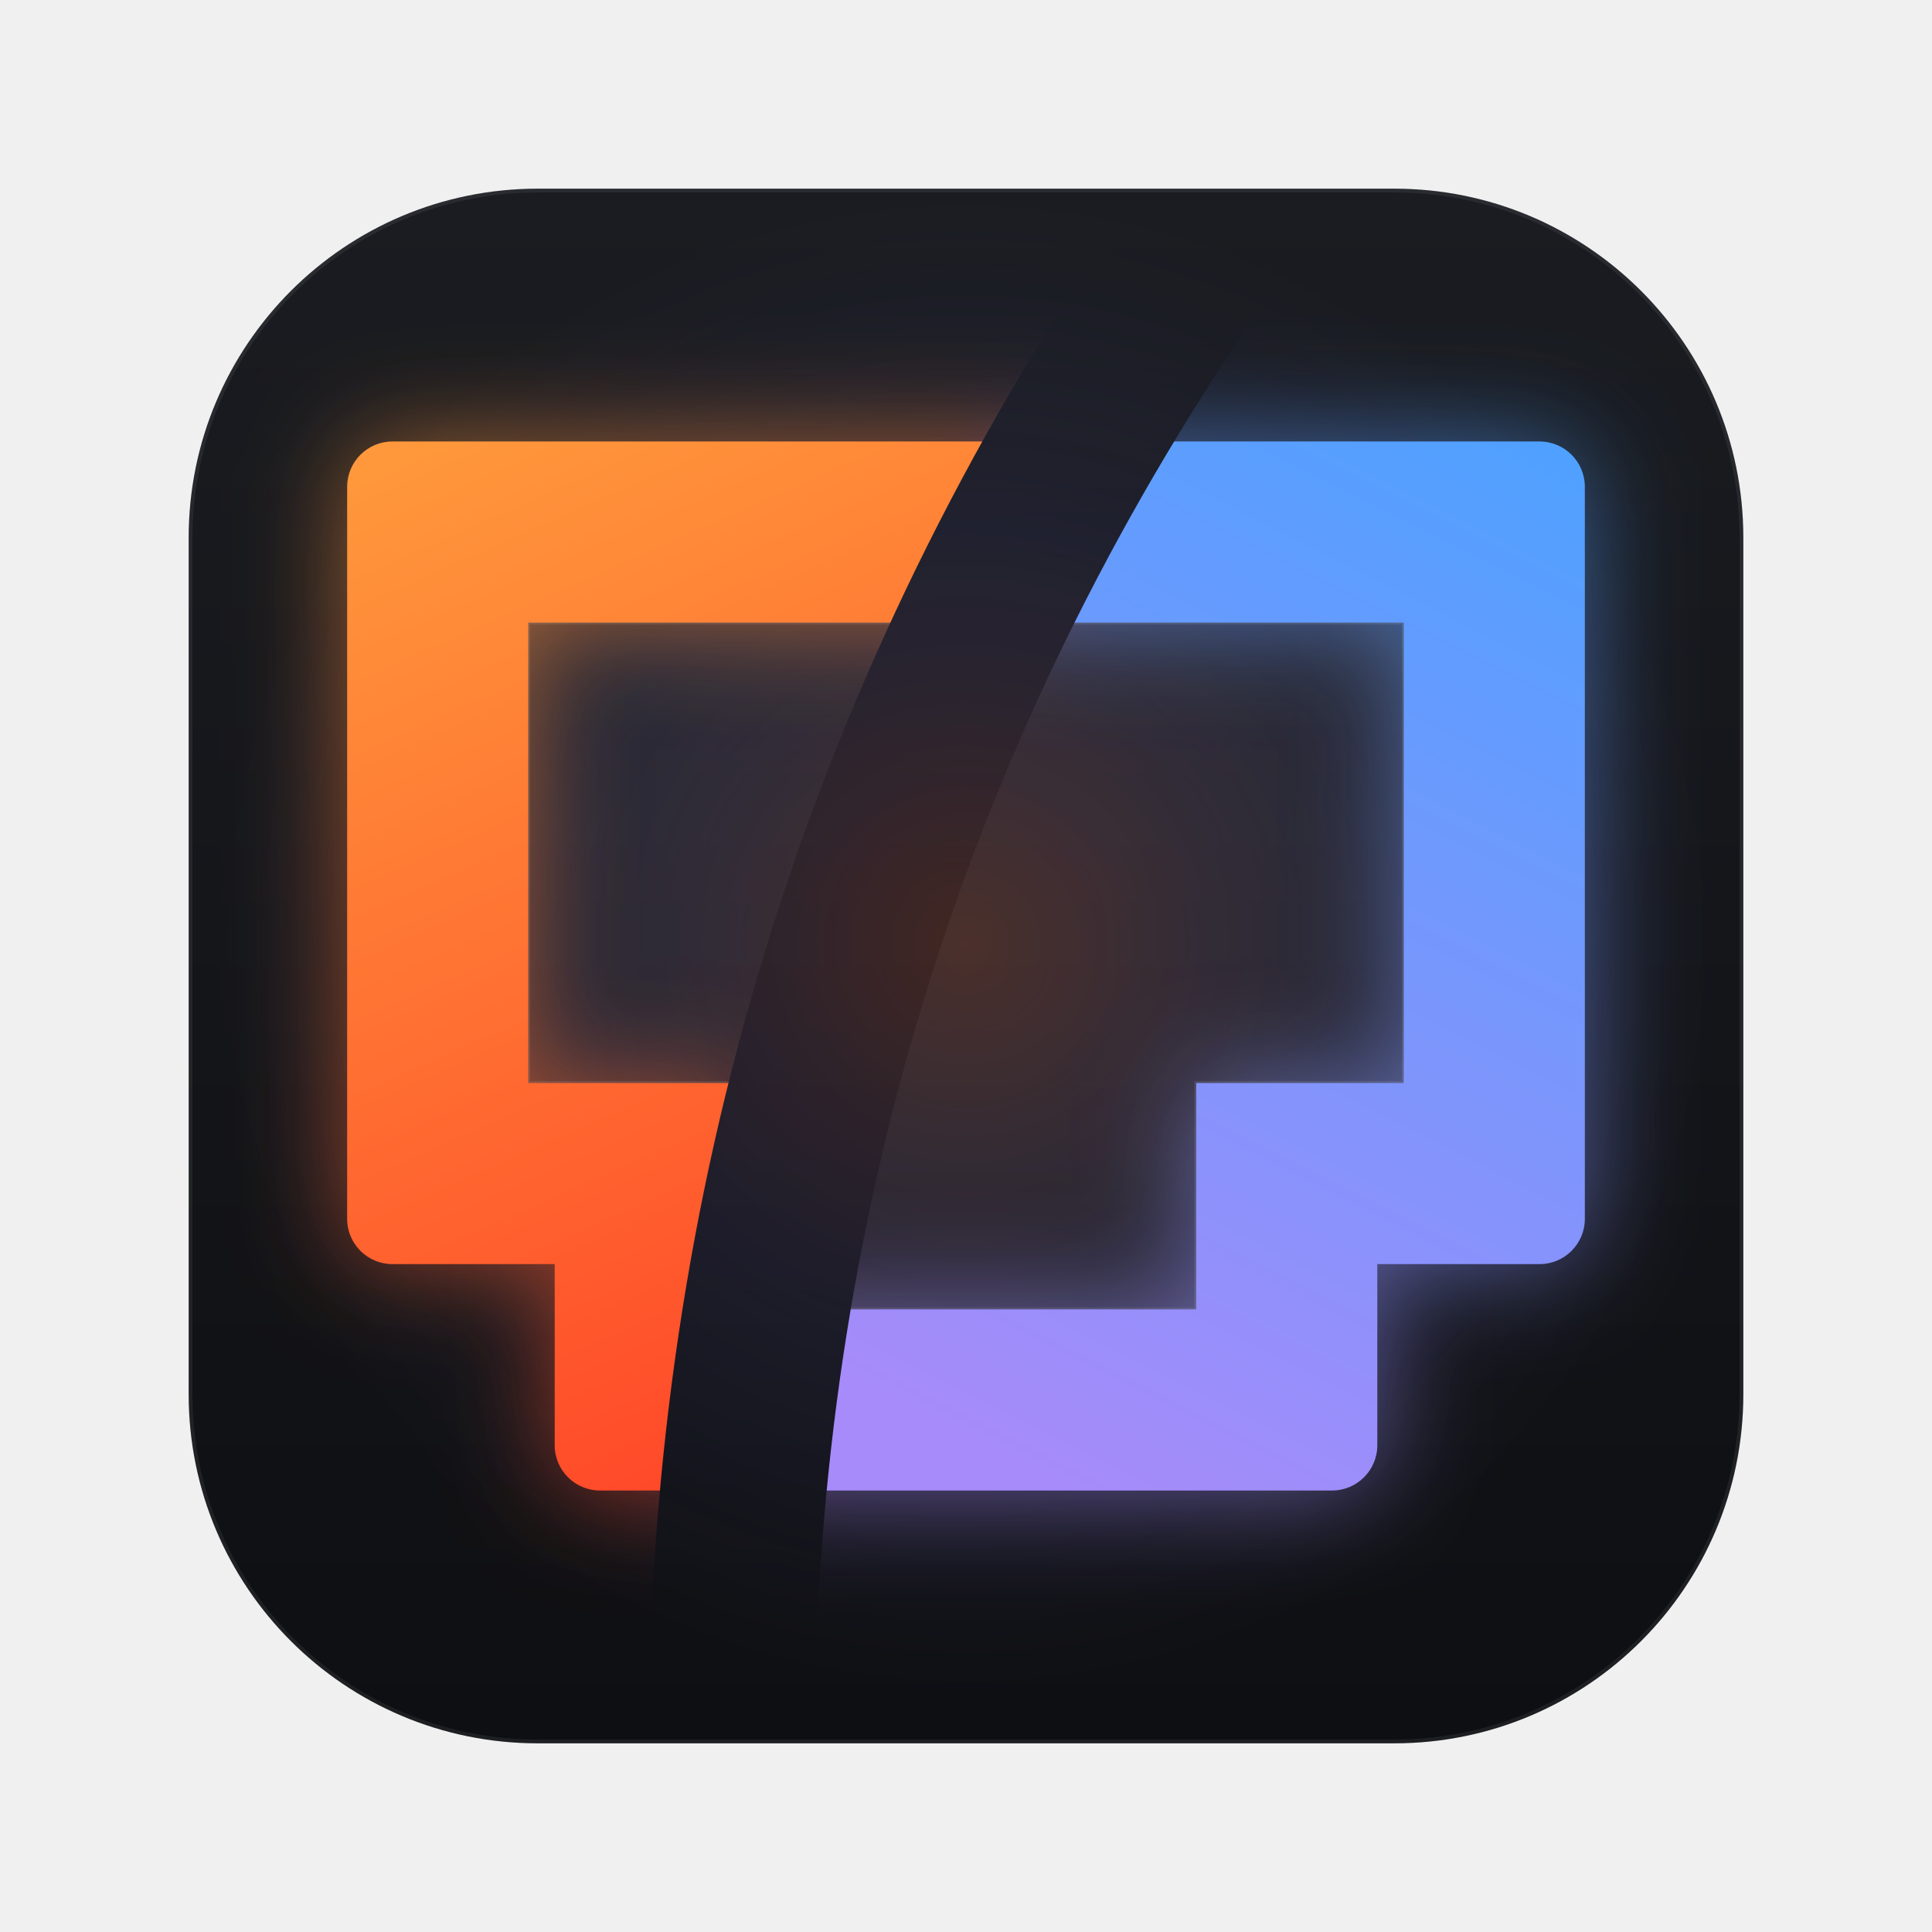
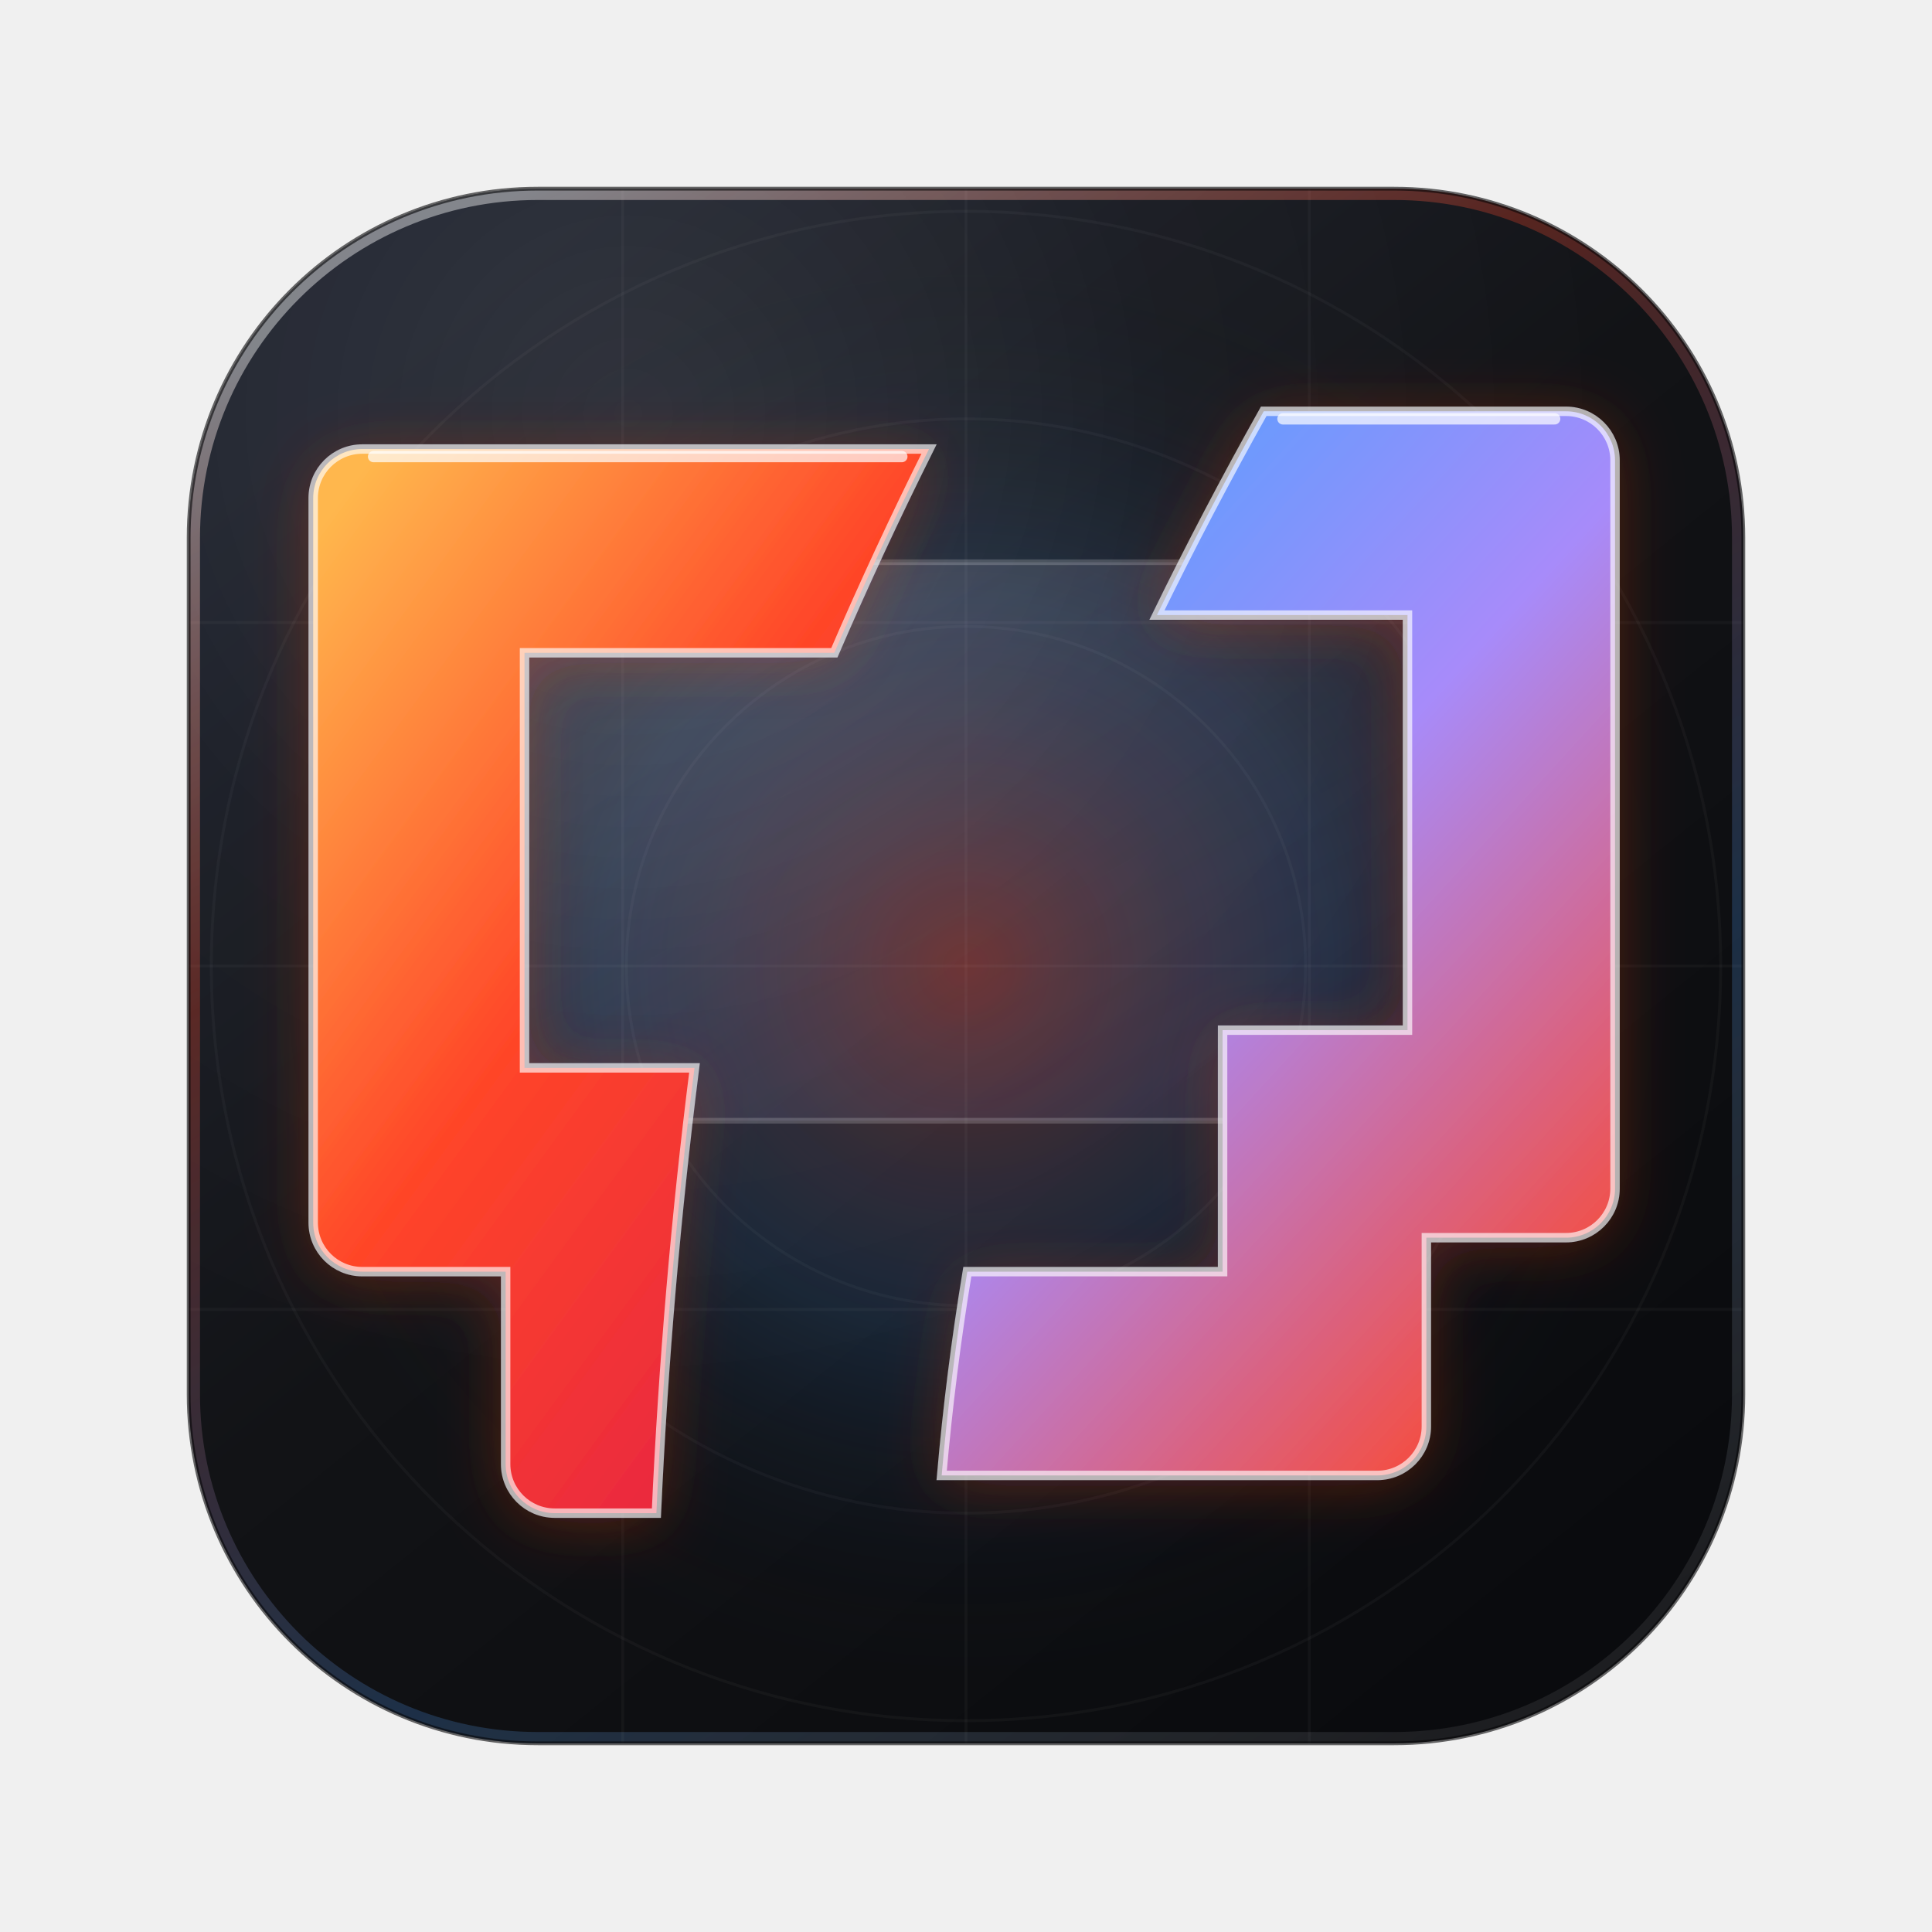
<svg xmlns="http://www.w3.org/2000/svg" viewBox="0 0 1024 1024" width="1024" height="1024">
  <defs>
-     <path id="socket" fill-rule="evenodd" d="M184 258 A24 24 0 0 1 208 234 H816 A24 24 0 0 1 840 258 V646 A24 24 0 0 1 816 670 H730 V766 A24 24 0 0 1 706 790 H318 A24 24 0 0 1 294 766 V670 H208 A24 24 0 0 1 184 646 Z M280 330 V574 H390 V694 H634 V574 H744 V330 Z" />
-     <mask id="cut" maskUnits="userSpaceOnUse" x="0" y="0" width="1024" height="1024">
-       <rect width="1024" height="1024" fill="#fff" />
-       <path d="M388 892 Q398 475 636 132" fill="none" stroke="#000" stroke-width="88" />
-     </mask>
-     <clipPath id="left" clipPathUnits="userSpaceOnUse">
-       <path d="M0 0 H680 L636 132 Q398 475 388 892 L380 1024 H0 Z" />
-     </clipPath>
-     <clipPath id="right" clipPathUnits="userSpaceOnUse">
-       <path d="M1024 0 H680 L636 132 Q398 475 388 892 L380 1024 H1024 Z" />
-     </clipPath>
-     <clipPath id="plate" clipPathUnits="userSpaceOnUse">
+     <clipPath id="squircle">
      <rect x="100" y="100" width="824" height="824" rx="185" />
    </clipPath>
-     <linearGradient id="plate-fill" gradientUnits="userSpaceOnUse" x1="0" y1="100" x2="0" y2="924">
-       <stop offset="0" stop-color="#1A1C21" />
-       <stop offset="1" stop-color="#0E0F12" />
+     <linearGradient id="bg-grad" x1="15%" y1="8%" x2="85%" y2="95%">
+       <stop offset="0%" stop-color="#1E222D" />
+       <stop offset="45%" stop-color="#121316" />
+       <stop offset="100%" stop-color="#0A0B0E" />
    </linearGradient>
-     <linearGradient id="warm" gradientUnits="userSpaceOnUse" x1="184" y1="234" x2="430" y2="790">
-       <stop offset="0" stop-color="#FF9A3C" />
-       <stop offset="1" stop-color="#FF4528" />
+     <radialGradient id="top-sheen" cx="28%" cy="14%" r="65%">
+       <stop offset="0%" stop-color="#FFFFFF" stop-opacity="0.09" />
+       <stop offset="55%" stop-color="#FFFFFF" stop-opacity="0.02" />
+       <stop offset="100%" stop-color="#FFFFFF" stop-opacity="0" />
+     </radialGradient>
+     <radialGradient id="aura" cx="512" cy="512" r="390" gradientUnits="userSpaceOnUse">
+       <stop offset="0%" stop-color="#FF4528" stop-opacity="0.34" />
+       <stop offset="50%" stop-color="#4EA1FF" stop-opacity="0.14" />
+       <stop offset="100%" stop-color="#0A0B0E" stop-opacity="0" />
+     </radialGradient>
+     <linearGradient id="rim-grad" x1="20%" y1="0%" x2="80%" y2="100%">
+       <stop offset="0%" stop-color="#FFFFFF" stop-opacity="0.42" />
+       <stop offset="30%" stop-color="#FF4528" stop-opacity="0.28" />
+       <stop offset="70%" stop-color="#4EA1FF" stop-opacity="0.22" />
+       <stop offset="100%" stop-color="#FFFFFF" stop-opacity="0.08" />
    </linearGradient>
-     <linearGradient id="cool" gradientUnits="userSpaceOnUse" x1="840" y1="234" x2="560" y2="790">
-       <stop offset="0" stop-color="#4EA1FF" />
-       <stop offset="1" stop-color="#A78BFA" />
+     <filter id="drop-glow" x="-20%" y="-20%" width="140%" height="140%">
+       <feDropShadow dx="0" dy="22" stdDeviation="24" flood-color="#000000" flood-opacity="0.65" />
+       <feDropShadow dx="0" dy="4" stdDeviation="16" flood-color="#FF4528" flood-opacity="0.28" />
+     </filter>
+     <linearGradient id="prism-left" x1="10%" y1="0%" x2="90%" y2="100%">
+       <stop offset="0%" stop-color="#FFB74D" />
+       <stop offset="45%" stop-color="#FF4528" />
+       <stop offset="100%" stop-color="#E11D48" />
    </linearGradient>
-     <radialGradient id="glow" gradientUnits="userSpaceOnUse" cx="512" cy="500" r="400">
-       <stop offset="0" stop-color="#FF6A3D" stop-opacity="0.20" />
-       <stop offset="0.55" stop-color="#8B7CF6" stop-opacity="0.08" />
-       <stop offset="1" stop-color="#8B7CF6" stop-opacity="0" />
-     </radialGradient>
-     <filter id="bloom" filterUnits="userSpaceOnUse" x="0" y="0" width="1024" height="1024">
-       <feGaussianBlur stdDeviation="28" />
-     </filter>
+     <linearGradient id="prism-right" x1="15%" y1="0%" x2="85%" y2="100%">
+       <stop offset="0%" stop-color="#4EA1FF" />
+       <stop offset="45%" stop-color="#A78BFA" />
+       <stop offset="100%" stop-color="#FF4528" />
+     </linearGradient>
+     <linearGradient id="echo-glass" x1="0%" y1="0%" x2="100%" y2="100%">
+       <stop offset="0%" stop-color="#FFFFFF" stop-opacity="0.16" />
+       <stop offset="100%" stop-color="#A78BFA" stop-opacity="0.06" />
+     </linearGradient>
  </defs>
-   <rect x="100" y="100" width="824" height="824" rx="185" fill="url(#plate-fill)" />
-   <g clip-path="url(#plate)">
-     <rect x="100" y="100" width="824" height="824" fill="url(#glow)" />
-     <g mask="url(#cut)">
-       <g filter="url(#bloom)" opacity="0.55">
-         <use href="#socket" fill="url(#warm)" clip-path="url(#left)" />
-         <use href="#socket" fill="url(#cool)" clip-path="url(#right)" />
-       </g>
-       <path d="M280 330 V574 H390 V694 H634 V574 H744 V330 Z" fill="#FFFFFF" fill-opacity="0.045" stroke="#FFFFFF" stroke-opacity="0.09" stroke-width="2" />
-       <use href="#socket" fill="url(#warm)" clip-path="url(#left)" />
-       <use href="#socket" fill="url(#cool)" clip-path="url(#right)" />
+   <g clip-path="url(#squircle)">
+     <rect x="100" y="100" width="824" height="824" fill="url(#bg-grad)" />
+     <rect x="100" y="100" width="824" height="824" fill="url(#aura)" />
+     <rect x="100" y="100" width="824" height="824" fill="url(#top-sheen)" />
+     <g stroke="#FFFFFF" stroke-opacity="0.035" stroke-width="1.5" fill="none">
+       <circle cx="512" cy="512" r="180" />
+       <circle cx="512" cy="512" r="290" />
+       <circle cx="512" cy="512" r="400" />
+       <line x1="100" y1="330" x2="924" y2="330" />
+       <line x1="100" y1="512" x2="924" y2="512" />
+       <line x1="100" y1="694" x2="924" y2="694" />
+       <line x1="330" y1="100" x2="330" y2="924" />
+       <line x1="512" y1="100" x2="512" y2="924" />
+       <line x1="694" y1="100" x2="694" y2="924" />
    </g>
  </g>
-   <rect x="101" y="101" width="822" height="822" rx="184" fill="none" stroke="#FFFFFF" stroke-opacity="0.07" stroke-width="2" />
+   <rect x="103" y="103" width="818" height="818" rx="182" fill="none" stroke="url(#rim-grad)" stroke-width="6" />
+   <rect x="100" y="100" width="824" height="824" rx="185" fill="none" stroke="#050608" stroke-width="2" stroke-opacity="0.6" />
+   <rect x="252" y="298" width="520" height="296" rx="44" fill="url(#echo-glass)" stroke="#FFFFFF" stroke-opacity="0.18" stroke-width="3" />
+   <g filter="url(#drop-glow)">
+     <path d="M166 264 A26 26 0 0 1 192 238 H492.4 Q465.6 291.7 442.2 346 H278 V566 H368.1 Q353.3 683 347.9 802 H294 A26 26 0 0 1 268 776 V674 H192 A26 26 0 0 1 166 648 Z" fill="url(#prism-left)" stroke="#FFFFFF" stroke-opacity="0.65" stroke-width="5" />
+     <path d="M669.8 218 H830 A26 26 0 0 1 856 244 V630 A26 26 0 0 1 830 656 H756 V756 A26 26 0 0 1 730 782 H499.1 Q503.8 728 512.7 674 H648 V546 H746 V326 H613.2 Q639.7 271.7 669.8 218 Z" fill="url(#prism-right)" stroke="#FFFFFF" stroke-opacity="0.65" stroke-width="5" />
+   </g>
+   <path d="M198 242 H478" fill="none" stroke="#FFFFFF" stroke-width="6" stroke-linecap="round" stroke-opacity="0.7" />
+   <path d="M680 222 H824" fill="none" stroke="#FFFFFF" stroke-width="6" stroke-linecap="round" stroke-opacity="0.7" />
</svg>
